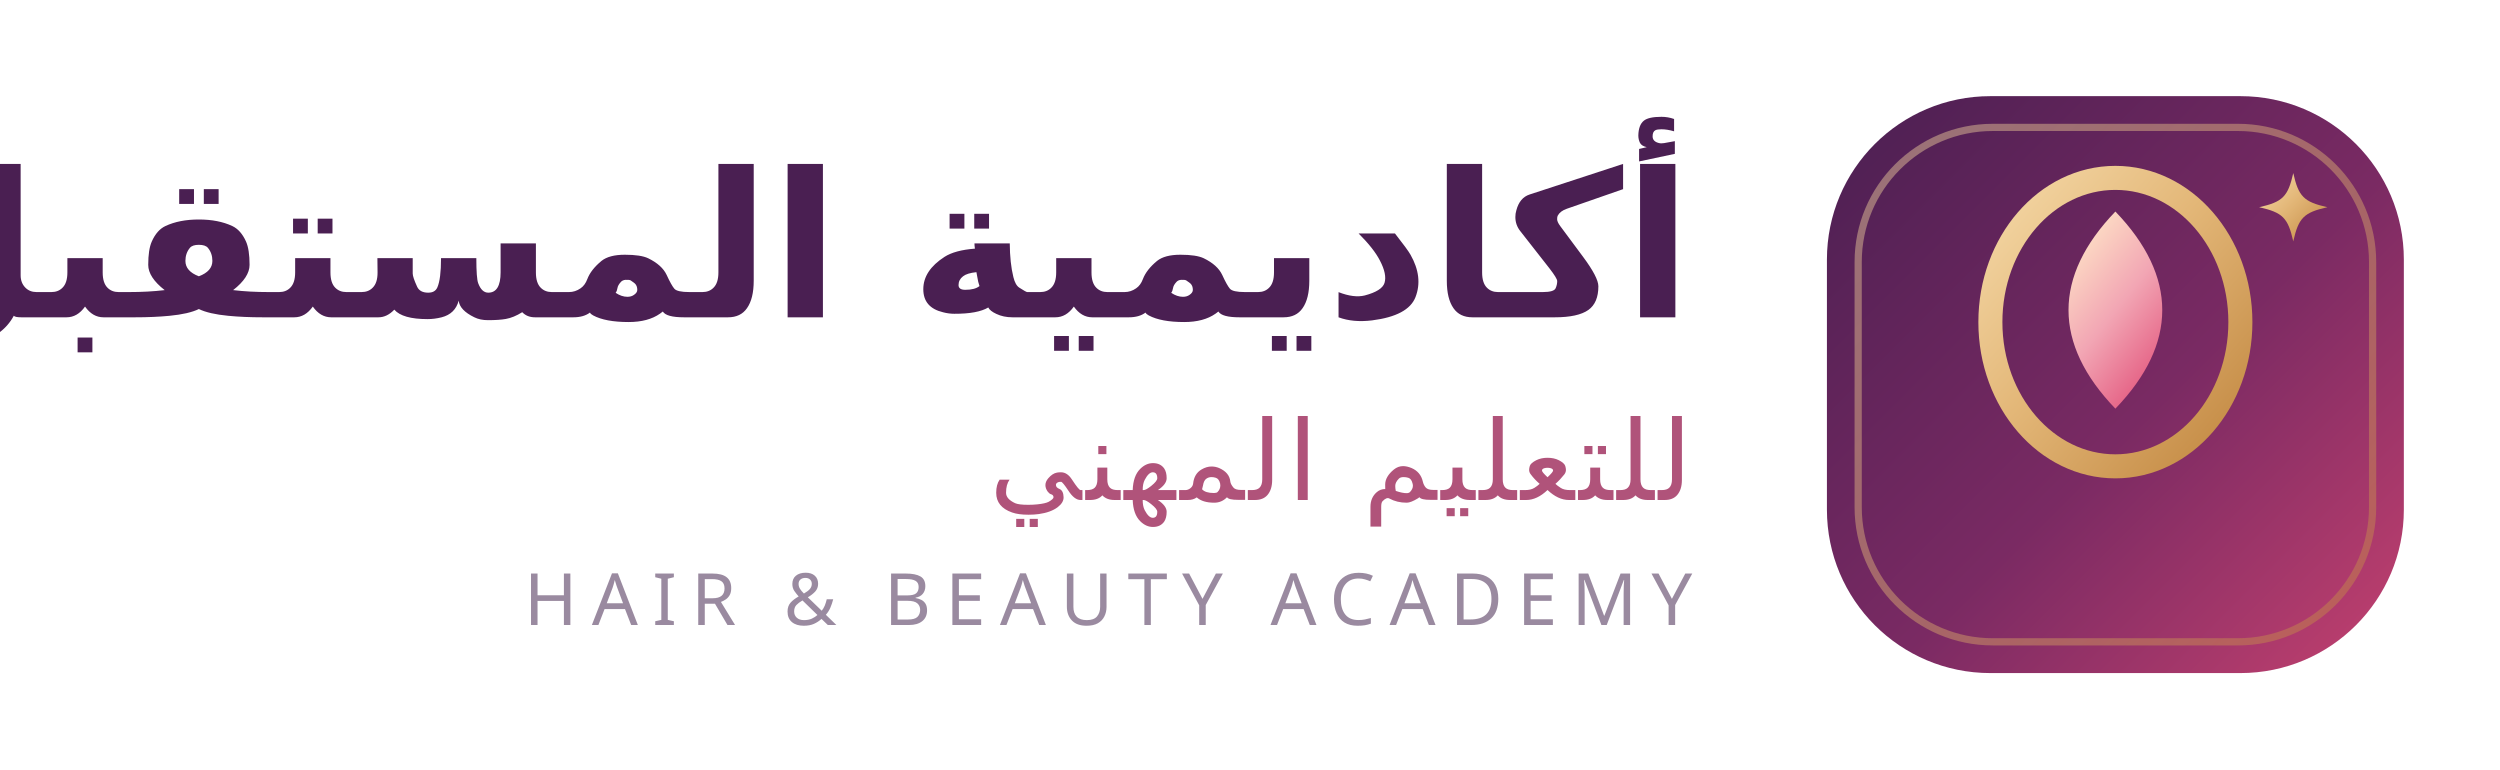
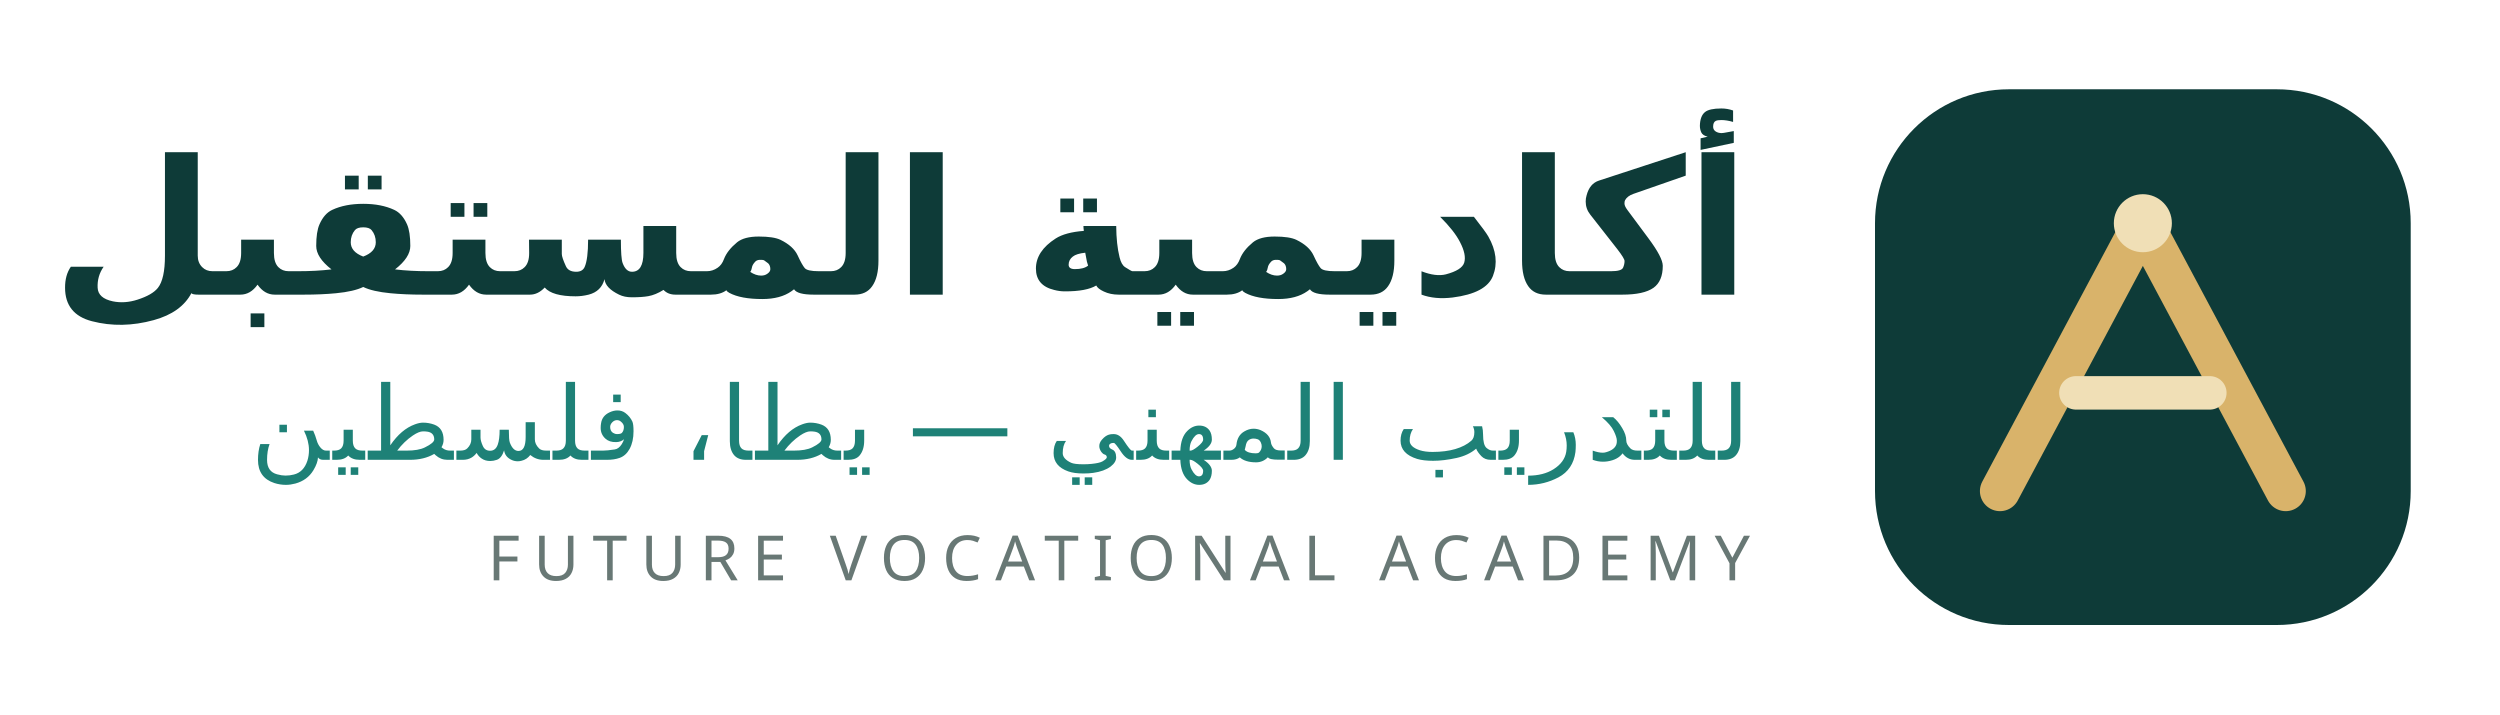
- <svg xmlns="http://www.w3.org/2000/svg" viewBox="0 0 520 160" width="520" height="160" role="img" aria-label="أكاديمية المستقبل للتعليم المهني">
-   <defs>
-     <linearGradient id="badge" x1="0" y1="0" x2="1" y2="1">
-       <stop offset="0%" stop-color="#4A1F52" />
-       <stop offset="55%" stop-color="#7A2A63" />
-       <stop offset="100%" stop-color="#C4416F" />
-     </linearGradient>
-     <linearGradient id="gold" x1="0" y1="0" x2="1" y2="1">
-       <stop offset="0%" stop-color="#F5D9A8" />
-       <stop offset="45%" stop-color="#E3B778" />
-       <stop offset="100%" stop-color="#C1863F" />
-     </linearGradient>
-     <linearGradient id="petal" x1="0.2" y1="0" x2="0.8" y2="1">
-       <stop offset="0%" stop-color="#FFE6C7" />
-       <stop offset="50%" stop-color="#F2A6B4" />
-       <stop offset="100%" stop-color="#E2537B" />
-     </linearGradient>
-   </defs>
-   <g transform="translate(380,20)">
-     <rect x="0" y="0" width="120" height="120" rx="34" fill="url(#badge)" />
-     <rect x="6.5" y="6.5" width="107" height="107" rx="28" fill="none" stroke="url(#gold)" stroke-opacity=".45" stroke-width="1.5" />
-     <g transform="translate(0,-4)">
-       <ellipse cx="60" cy="51" rx="26" ry="30" fill="none" stroke="url(#gold)" stroke-width="5" />
-       <path d="M60 28c13 13.5 13 27.5 0 41-13-13.5-13-27.5 0-41Z" fill="url(#petal)" />
-       <path d="M60 82v13" stroke="url(#gold)" stroke-width="6" stroke-linecap="round" />
-       <path d="M49 99h22" stroke="url(#gold)" stroke-width="5" stroke-linecap="round" />
-       <path d="M97 20c1.1 4.9 2.2 6 7.1 7.1-4.9 1.1-6 2.2-7.1 7.1-1.1-4.9-2.2-6-7.1-7.1 4.9-1.1 6-2.2 7.1-7.1Z" fill="url(#gold)" />
-     </g>
+ <svg xmlns="http://www.w3.org/2000/svg" viewBox="0 0 560 160" width="560" height="160" role="img" aria-label="أكاديمية المستقبل للتدريب المهني — يطا، فلسطين">
+   <g transform="translate(420,20)">
+     <rect width="120" height="120" rx="30" fill="#0E3B38" />
+     <path d="M28 90 L60 30 L92 90" fill="none" stroke="#D9B36A" stroke-width="9" stroke-linecap="round" stroke-linejoin="round" />
+     <path d="M45 68 H75" stroke="#F0DFB6" stroke-width="7.5" stroke-linecap="round" />
+     <circle cx="60" cy="30" r="6.5" fill="#F0DFB6" />
  </g>
  <g text-anchor="end" font-family="'Tajawal','Almarai','Segoe UI',sans-serif">
-     <text x="352" y="66" font-size="42" font-weight="700" fill="#4A1F52">أكاديمية المستقبل</text>
-     <text x="352" y="104" font-size="23" font-weight="500" fill="#B0537A" letter-spacing="1">للتعليم المهني</text>
-     <text x="352" y="130" font-size="15" font-weight="500" fill="#9A8AA0" letter-spacing="3">HAIR &amp; BEAUTY ACADEMY</text>
+     <text x="392" y="66" font-size="42" font-weight="700" fill="#0E3B38">أكاديمية المستقبل</text>
+     <text x="392" y="103" font-size="23" font-weight="500" fill="#1E8177" letter-spacing="1">للتدريب المهني — يطا، فلسطين</text>
+     <text x="392" y="130" font-size="14" font-weight="500" fill="#687875" letter-spacing="3">FUTURE VOCATIONAL ACADEMY</text>
  </g>
</svg>
